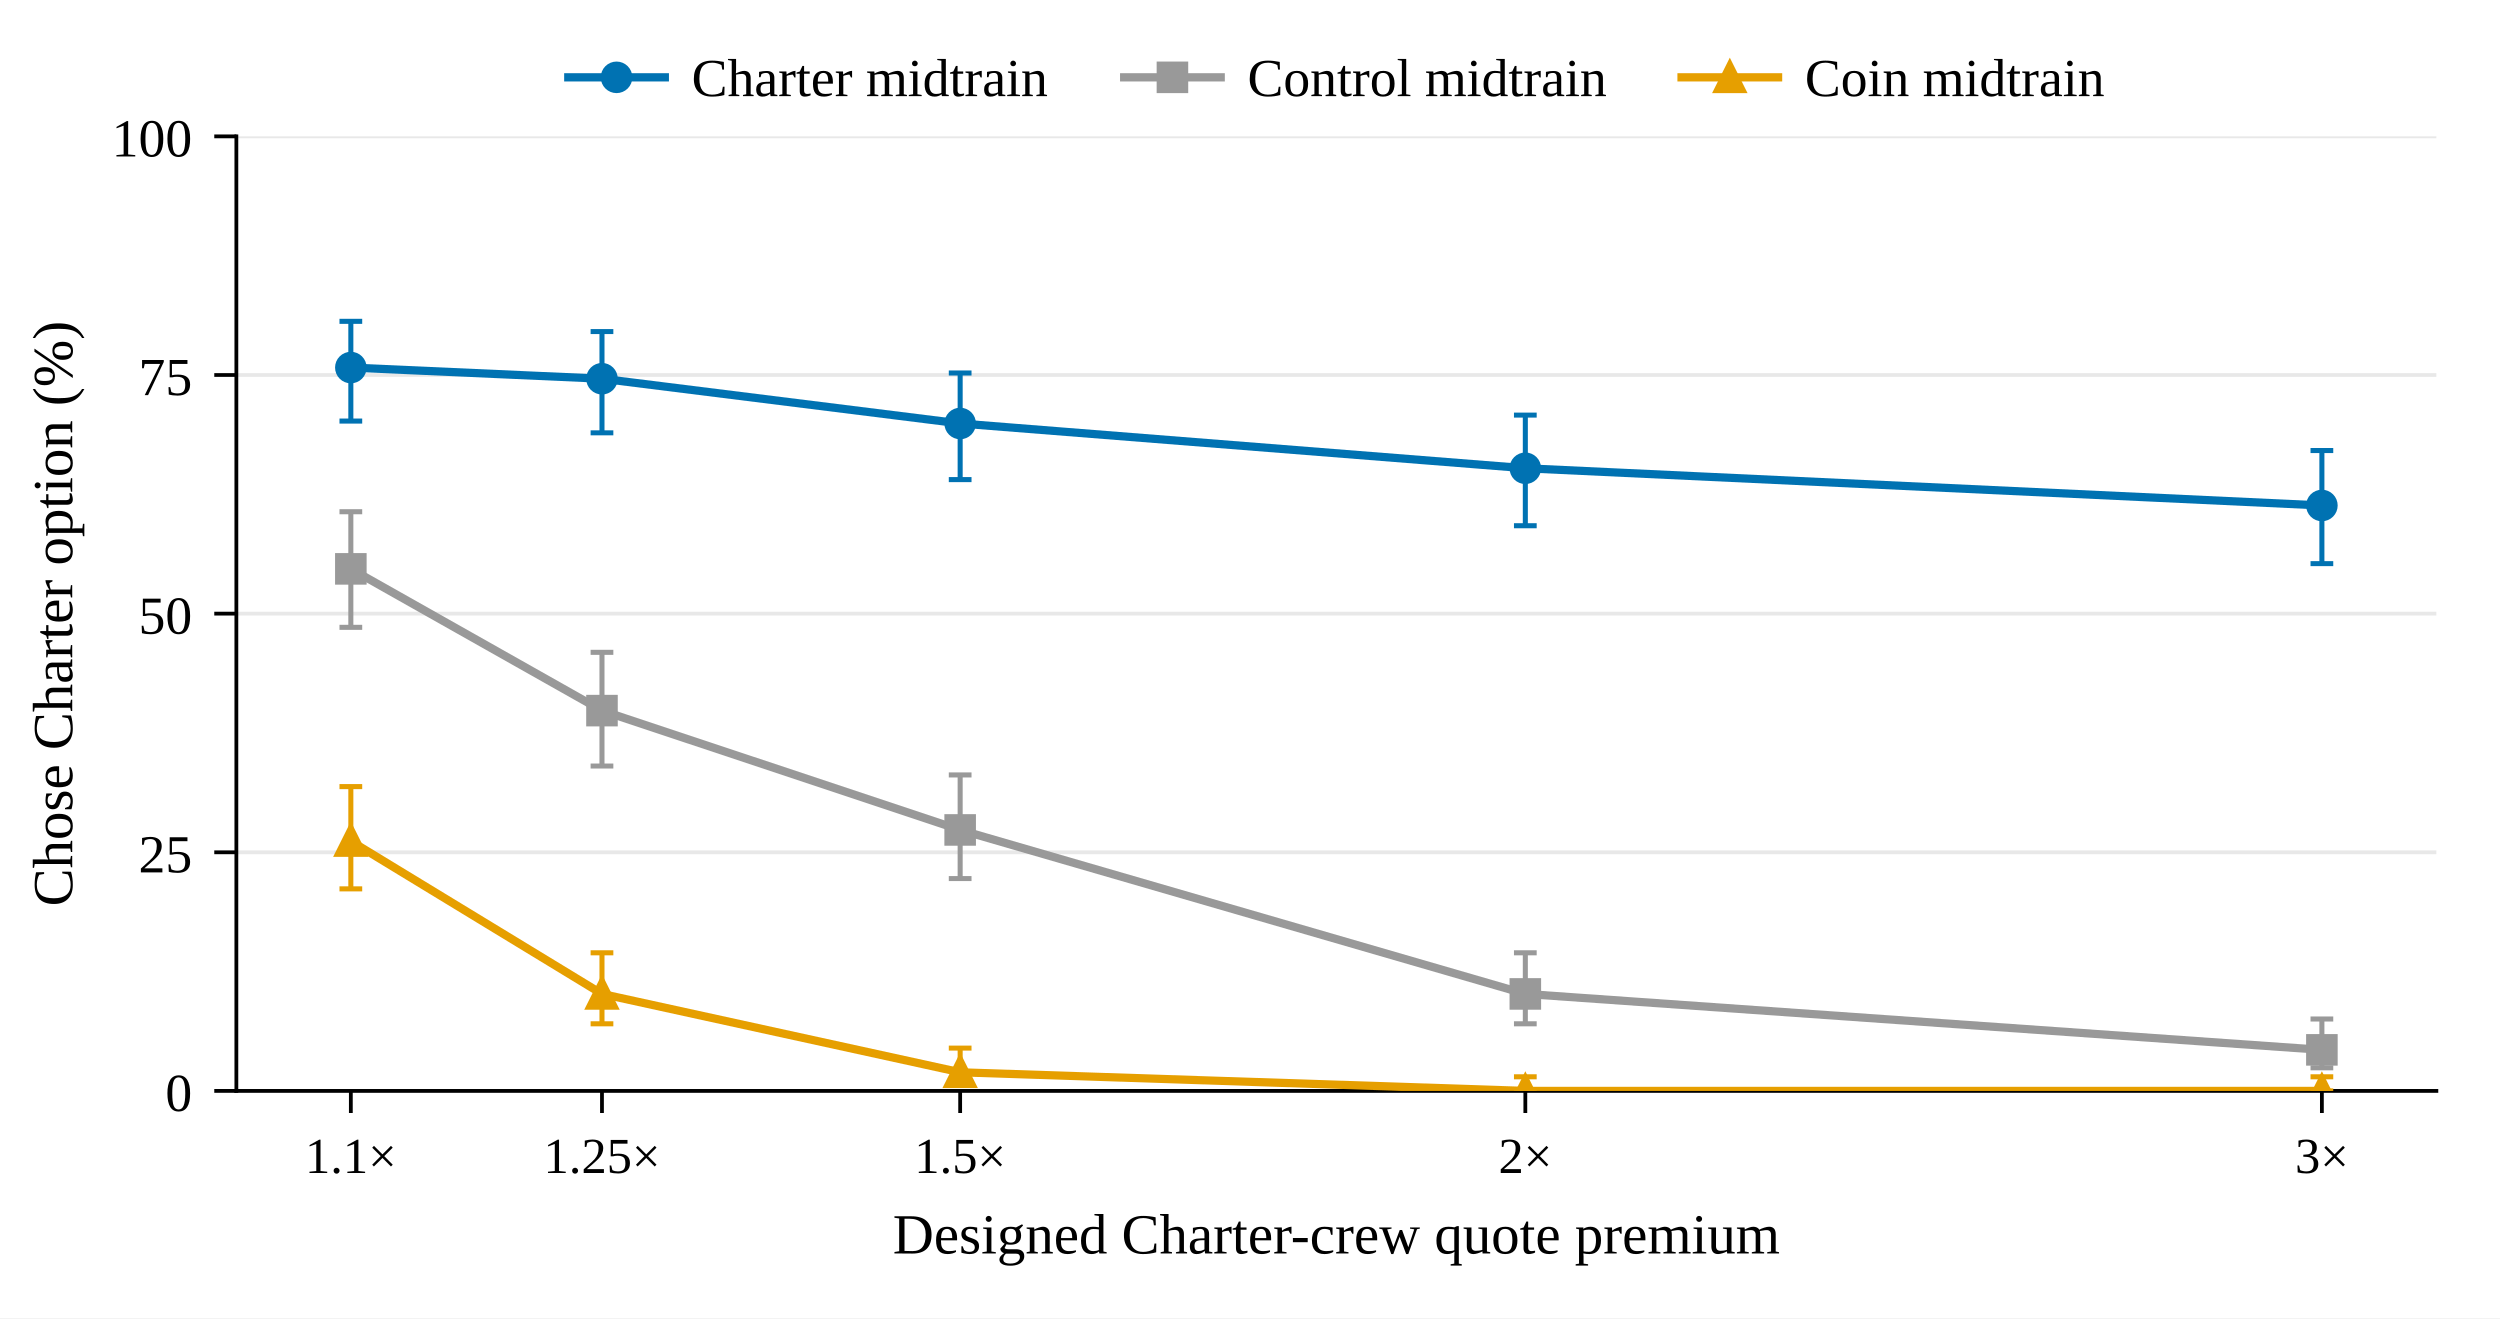
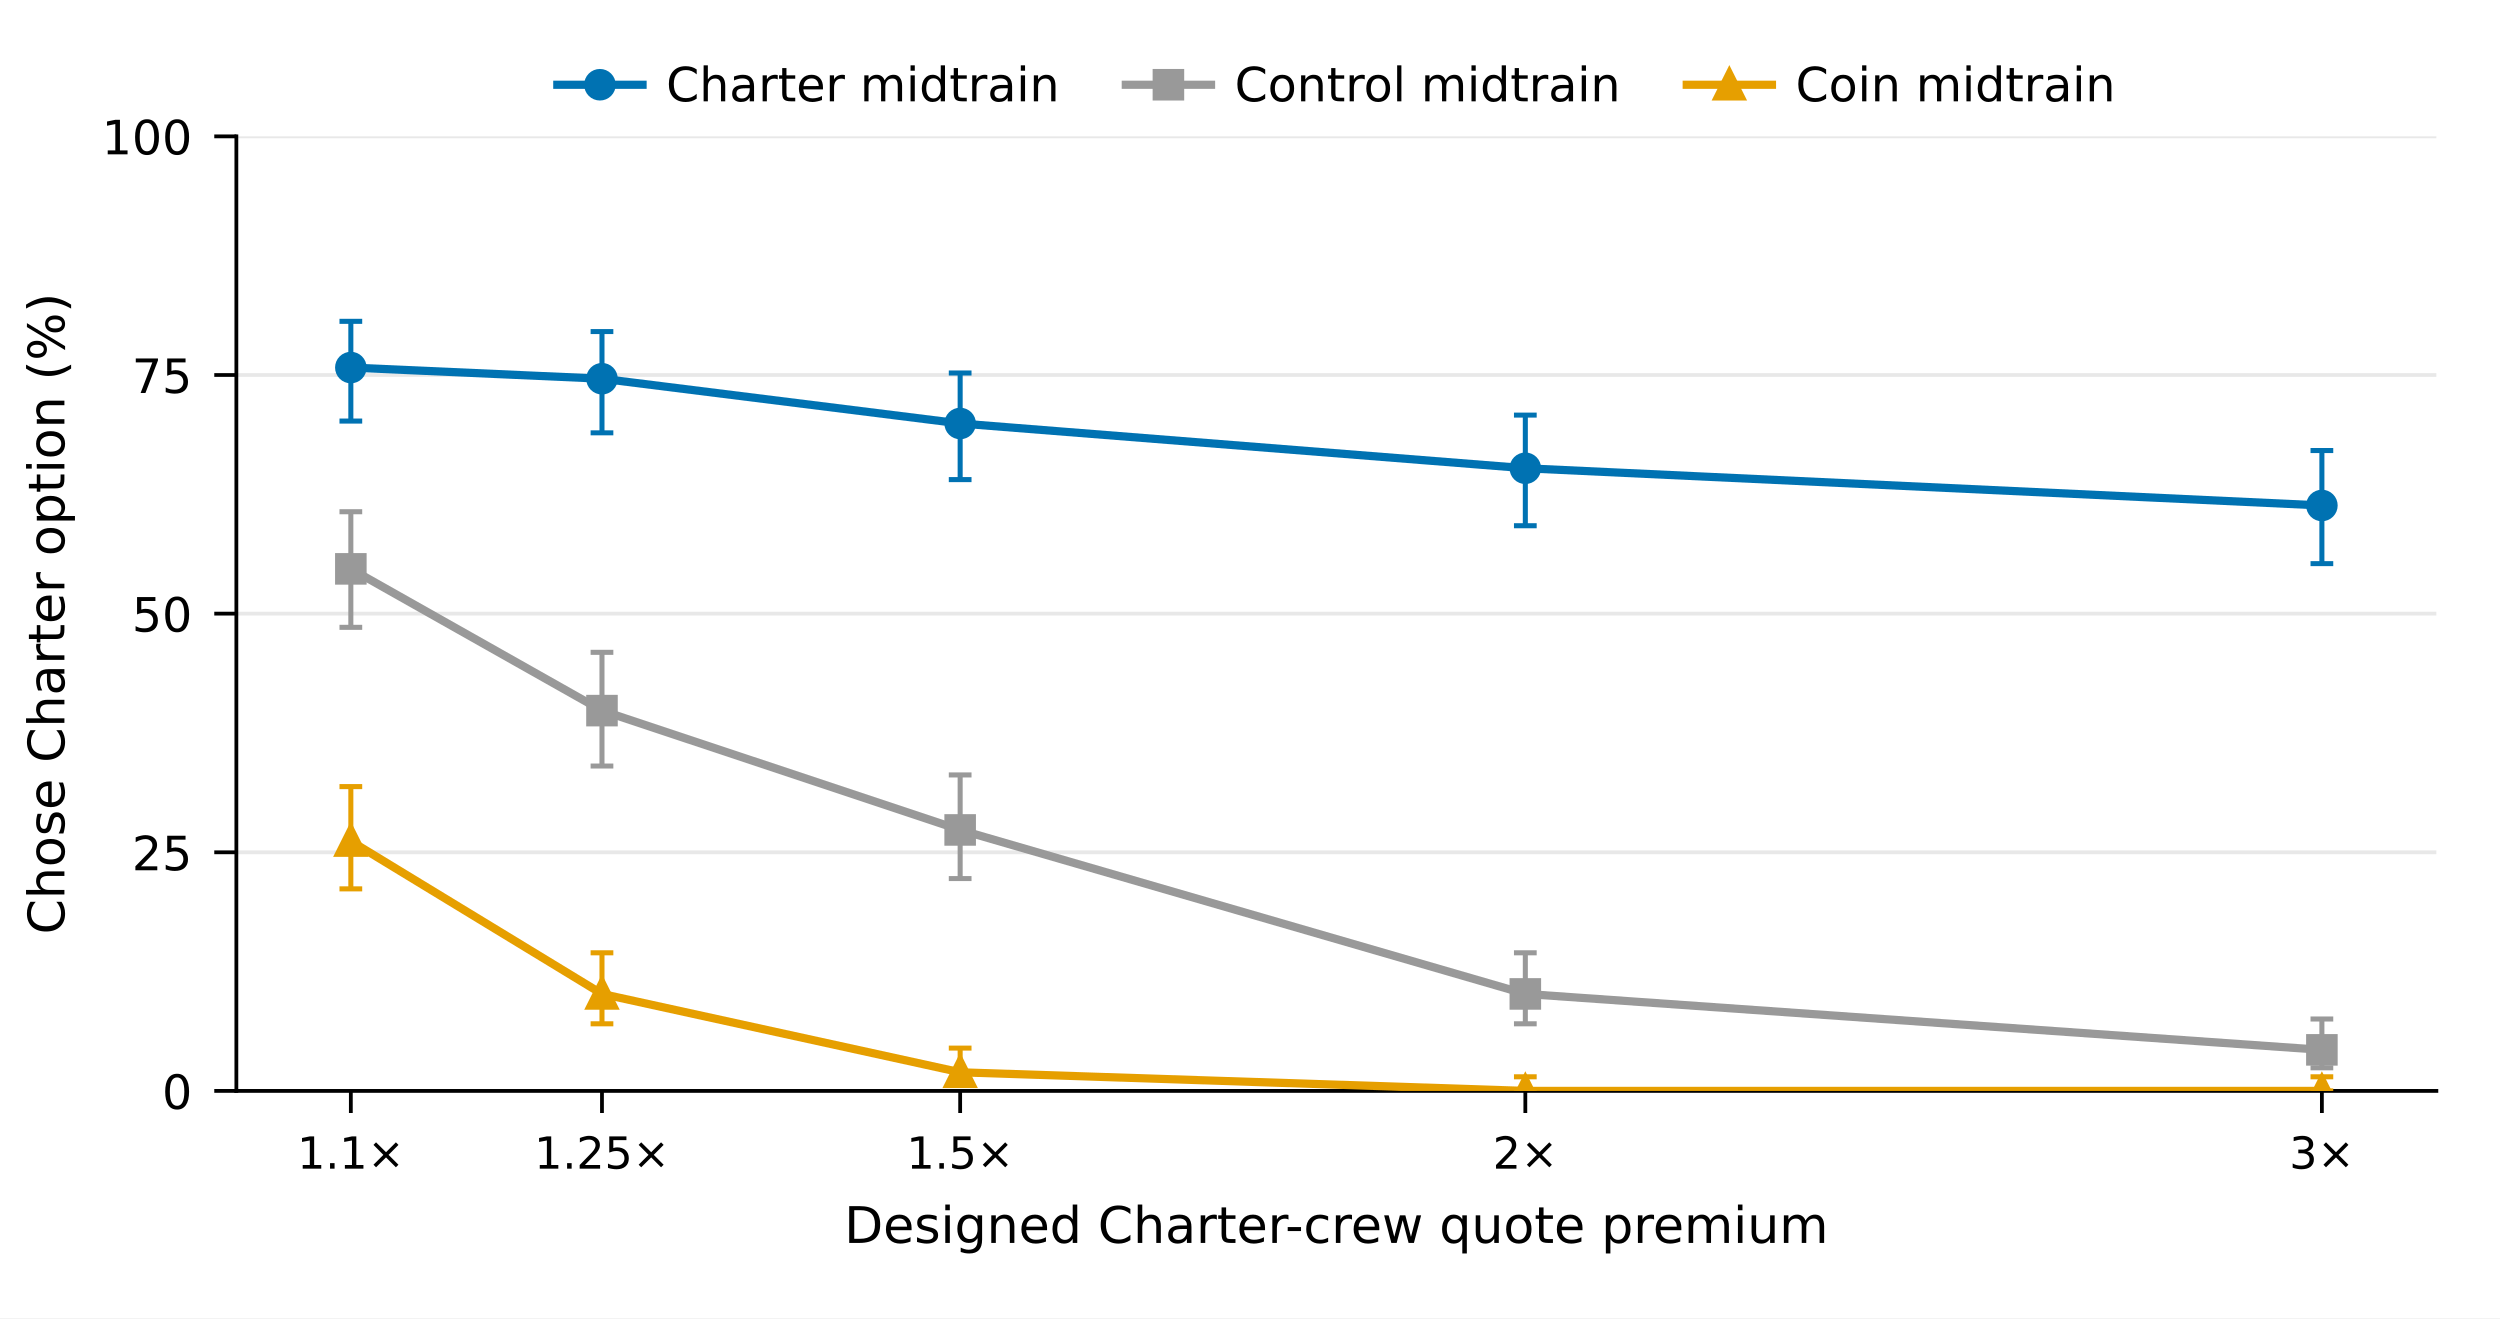
<svg xmlns="http://www.w3.org/2000/svg" xmlns:xlink="http://www.w3.org/1999/xlink" width="396pt" height="208.8pt" viewBox="0 0 396 208.8" version="1.1">
  <defs>
    <style type="text/css">*{stroke-linejoin: round; stroke-linecap: butt}</style>
  </defs>
  <g id="figure_1">
    <g id="patch_1">
      <path d="M 0 208.8  L 396 208.8  L 396 0  L 0 0  z " style="fill: #ffffff" />
    </g>
    <g id="axes_1">
      <g id="patch_2">
        <path d="M 37.44 172.8  L 385.92 172.8  L 385.92 21.6  L 37.44 21.6  z " style="fill: #ffffff" />
      </g>
      <g id="matplotlib.axis_1">
        <g id="xtick_1">
          <g id="line2d_1">
            <defs>
-               <path id="m62025db5c8" d="M 0 0  L 0 3.5  " style="stroke: #000000; stroke-width: 0.6" />
+               <path id="m97f703ec0a" d="M 0 0  L 0 3.5  " style="stroke: #000000; stroke-width: 0.6" />
            </defs>
            <g>
-               <use xlink:href="#m62025db5c8" x="55.573" y="172.8" style="stroke: #000000; stroke-width: 0.6" />
+               <use xlink:href="#m97f703ec0a" x="55.573" y="172.8" style="stroke: #000000; stroke-width: 0.6" />
            </g>
          </g>
          <g id="text_1">
-             <text style="font-size: 8px; font-family: 'Times New Roman', 'Nimbus Roman', 'Liberation Serif', 'STIXGeneral', 'DejaVu Serif', serif; text-anchor: middle" x="55.573" y="185.8" transform="rotate(-0 55.57255 185.8)">1.1×</text>
+             <text style="font-size: 7px; font-family: 'DejaVu Sans', sans-serif; text-anchor: middle" x="55.573" y="185.118" transform="rotate(-0 55.57255 185.1184)">1.1×</text>
          </g>
        </g>
        <g id="xtick_2">
          <g id="line2d_2">
            <g>
-               <use xlink:href="#m62025db5c8" x="95.353" y="172.8" style="stroke: #000000; stroke-width: 0.6" />
+               <use xlink:href="#m97f703ec0a" x="95.353" y="172.8" style="stroke: #000000; stroke-width: 0.6" />
            </g>
          </g>
          <g id="text_2">
-             <text style="font-size: 8px; font-family: 'Times New Roman', 'Nimbus Roman', 'Liberation Serif', 'STIXGeneral', 'DejaVu Serif', serif; text-anchor: middle" x="95.353" y="185.8" transform="rotate(-0 95.35267 185.8)">1.25×</text>
+             <text style="font-size: 7px; font-family: 'DejaVu Sans', sans-serif; text-anchor: middle" x="95.353" y="185.118" transform="rotate(-0 95.35267 185.1184)">1.25×</text>
          </g>
        </g>
        <g id="xtick_3">
          <g id="line2d_3">
            <g>
-               <use xlink:href="#m62025db5c8" x="152.089" y="172.8" style="stroke: #000000; stroke-width: 0.6" />
+               <use xlink:href="#m97f703ec0a" x="152.089" y="172.8" style="stroke: #000000; stroke-width: 0.6" />
            </g>
          </g>
          <g id="text_3">
-             <text style="font-size: 8px; font-family: 'Times New Roman', 'Nimbus Roman', 'Liberation Serif', 'STIXGeneral', 'DejaVu Serif', serif; text-anchor: middle" x="152.089" y="185.8" transform="rotate(-0 152.0888 185.8)">1.5×</text>
+             <text style="font-size: 7px; font-family: 'DejaVu Sans', sans-serif; text-anchor: middle" x="152.089" y="185.118" transform="rotate(-0 152.0888 185.1184)">1.5×</text>
          </g>
        </g>
        <g id="xtick_4">
          <g id="line2d_4">
            <g>
-               <use xlink:href="#m62025db5c8" x="241.612" y="172.8" style="stroke: #000000; stroke-width: 0.6" />
+               <use xlink:href="#m97f703ec0a" x="241.612" y="172.8" style="stroke: #000000; stroke-width: 0.6" />
            </g>
          </g>
          <g id="text_4">
-             <text style="font-size: 8px; font-family: 'Times New Roman', 'Nimbus Roman', 'Liberation Serif', 'STIXGeneral', 'DejaVu Serif', serif; text-anchor: middle" x="241.612" y="185.8" transform="rotate(-0 241.6118 185.8)">2×</text>
+             <text style="font-size: 7px; font-family: 'DejaVu Sans', sans-serif; text-anchor: middle" x="241.612" y="185.118" transform="rotate(-0 241.6118 185.1184)">2×</text>
          </g>
        </g>
        <g id="xtick_5">
          <g id="line2d_5">
            <g>
-               <use xlink:href="#m62025db5c8" x="367.787" y="172.8" style="stroke: #000000; stroke-width: 0.6" />
+               <use xlink:href="#m97f703ec0a" x="367.787" y="172.8" style="stroke: #000000; stroke-width: 0.6" />
            </g>
          </g>
          <g id="text_5">
-             <text style="font-size: 8px; font-family: 'Times New Roman', 'Nimbus Roman', 'Liberation Serif', 'STIXGeneral', 'DejaVu Serif', serif; text-anchor: middle" x="367.787" y="185.8" transform="rotate(-0 367.7875 185.8)">3×</text>
+             <text style="font-size: 7px; font-family: 'DejaVu Sans', sans-serif; text-anchor: middle" x="367.787" y="185.118" transform="rotate(-0 367.7875 185.1184)">3×</text>
          </g>
        </g>
        <g id="text_6">
-           <text style="font-size: 9px; font-family: 'Times New Roman', 'Nimbus Roman', 'Liberation Serif', 'STIXGeneral', 'DejaVu Serif', serif; text-anchor: middle" x="211.68" y="198.55" transform="rotate(-0 211.68 198.55)">Designed Charter-crew quote premium</text>
+           <text style="font-size: 8px; font-family: 'DejaVu Sans', sans-serif; text-anchor: middle" x="211.68" y="196.879" transform="rotate(-0 211.68 196.8787)">Designed Charter-crew quote premium</text>
        </g>
      </g>
      <g id="matplotlib.axis_2">
        <g id="ytick_1">
          <g id="line2d_6">
-             <path d="M 37.44 172.8  L 385.92 172.8  " clip-path="url(#p1a106667db)" style="fill: none; stroke: #e8e8e8; stroke-width: 0.6; stroke-linecap: square" />
+             <path d="M 37.44 172.8  L 385.92 172.8  " clip-path="url(#p8be56781bf)" style="fill: none; stroke: #e8e8e8; stroke-width: 0.6; stroke-linecap: square" />
          </g>
          <g id="line2d_7">
            <defs>
-               <path id="m723a231e55" d="M 0 0  L -3.5 0  " style="stroke: #000000; stroke-width: 0.6" />
+               <path id="m257efd37b6" d="M 0 0  L -3.5 0  " style="stroke: #000000; stroke-width: 0.6" />
            </defs>
            <g>
-               <use xlink:href="#m723a231e55" x="37.44" y="172.8" style="stroke: #000000; stroke-width: 0.6" />
+               <use xlink:href="#m257efd37b6" x="37.44" y="172.8" style="stroke: #000000; stroke-width: 0.6" />
            </g>
          </g>
          <g id="text_7">
-             <text style="font-size: 8.5px; font-family: 'Times New Roman', 'Nimbus Roman', 'Liberation Serif', 'STIXGeneral', 'DejaVu Serif', serif; text-anchor: end" x="30.44" y="175.988" transform="rotate(-0 30.44 175.9875)">0</text>
+             <text style="font-size: 7.5px; font-family: 'DejaVu Sans', sans-serif; text-anchor: end" x="30.44" y="175.649" transform="rotate(-0 30.44 175.6491)">0</text>
          </g>
        </g>
        <g id="ytick_2">
          <g id="line2d_8">
-             <path d="M 37.44 135  L 385.92 135  " clip-path="url(#p1a106667db)" style="fill: none; stroke: #e8e8e8; stroke-width: 0.6; stroke-linecap: square" />
+             <path d="M 37.44 135  L 385.92 135  " clip-path="url(#p8be56781bf)" style="fill: none; stroke: #e8e8e8; stroke-width: 0.6; stroke-linecap: square" />
          </g>
          <g id="line2d_9">
            <g>
-               <use xlink:href="#m723a231e55" x="37.44" y="135" style="stroke: #000000; stroke-width: 0.6" />
+               <use xlink:href="#m257efd37b6" x="37.44" y="135" style="stroke: #000000; stroke-width: 0.6" />
            </g>
          </g>
          <g id="text_8">
-             <text style="font-size: 8.5px; font-family: 'Times New Roman', 'Nimbus Roman', 'Liberation Serif', 'STIXGeneral', 'DejaVu Serif', serif; text-anchor: end" x="30.44" y="138.188" transform="rotate(-0 30.44 138.1875)">25</text>
+             <text style="font-size: 7.5px; font-family: 'DejaVu Sans', sans-serif; text-anchor: end" x="30.44" y="137.849" transform="rotate(-0 30.44 137.8491)">25</text>
          </g>
        </g>
        <g id="ytick_3">
          <g id="line2d_10">
-             <path d="M 37.44 97.2  L 385.92 97.2  " clip-path="url(#p1a106667db)" style="fill: none; stroke: #e8e8e8; stroke-width: 0.6; stroke-linecap: square" />
+             <path d="M 37.44 97.2  L 385.92 97.2  " clip-path="url(#p8be56781bf)" style="fill: none; stroke: #e8e8e8; stroke-width: 0.6; stroke-linecap: square" />
          </g>
          <g id="line2d_11">
            <g>
-               <use xlink:href="#m723a231e55" x="37.44" y="97.2" style="stroke: #000000; stroke-width: 0.6" />
+               <use xlink:href="#m257efd37b6" x="37.44" y="97.2" style="stroke: #000000; stroke-width: 0.6" />
            </g>
          </g>
          <g id="text_9">
-             <text style="font-size: 8.5px; font-family: 'Times New Roman', 'Nimbus Roman', 'Liberation Serif', 'STIXGeneral', 'DejaVu Serif', serif; text-anchor: end" x="30.44" y="100.388" transform="rotate(-0 30.44 100.3875)">50</text>
+             <text style="font-size: 7.5px; font-family: 'DejaVu Sans', sans-serif; text-anchor: end" x="30.44" y="100.049" transform="rotate(-0 30.44 100.0491)">50</text>
          </g>
        </g>
        <g id="ytick_4">
          <g id="line2d_12">
-             <path d="M 37.44 59.4  L 385.92 59.4  " clip-path="url(#p1a106667db)" style="fill: none; stroke: #e8e8e8; stroke-width: 0.6; stroke-linecap: square" />
+             <path d="M 37.44 59.4  L 385.92 59.4  " clip-path="url(#p8be56781bf)" style="fill: none; stroke: #e8e8e8; stroke-width: 0.6; stroke-linecap: square" />
          </g>
          <g id="line2d_13">
            <g>
-               <use xlink:href="#m723a231e55" x="37.44" y="59.4" style="stroke: #000000; stroke-width: 0.6" />
+               <use xlink:href="#m257efd37b6" x="37.44" y="59.4" style="stroke: #000000; stroke-width: 0.6" />
            </g>
          </g>
          <g id="text_10">
-             <text style="font-size: 8.5px; font-family: 'Times New Roman', 'Nimbus Roman', 'Liberation Serif', 'STIXGeneral', 'DejaVu Serif', serif; text-anchor: end" x="30.44" y="62.587" transform="rotate(-0 30.44 62.5875)">75</text>
+             <text style="font-size: 7.5px; font-family: 'DejaVu Sans', sans-serif; text-anchor: end" x="30.44" y="62.249" transform="rotate(-0 30.44 62.24912)">75</text>
          </g>
        </g>
        <g id="ytick_5">
          <g id="line2d_14">
-             <path d="M 37.44 21.6  L 385.92 21.6  " clip-path="url(#p1a106667db)" style="fill: none; stroke: #e8e8e8; stroke-width: 0.6; stroke-linecap: square" />
+             <path d="M 37.44 21.6  L 385.92 21.6  " clip-path="url(#p8be56781bf)" style="fill: none; stroke: #e8e8e8; stroke-width: 0.6; stroke-linecap: square" />
          </g>
          <g id="line2d_15">
            <g>
-               <use xlink:href="#m723a231e55" x="37.44" y="21.6" style="stroke: #000000; stroke-width: 0.6" />
+               <use xlink:href="#m257efd37b6" x="37.44" y="21.6" style="stroke: #000000; stroke-width: 0.6" />
            </g>
          </g>
          <g id="text_11">
-             <text style="font-size: 8.5px; font-family: 'Times New Roman', 'Nimbus Roman', 'Liberation Serif', 'STIXGeneral', 'DejaVu Serif', serif; text-anchor: end" x="30.44" y="24.788" transform="rotate(-0 30.44 24.7875)">100</text>
+             <text style="font-size: 7.5px; font-family: 'DejaVu Sans', sans-serif; text-anchor: end" x="30.44" y="24.449" transform="rotate(-0 30.44 24.44912)">100</text>
          </g>
        </g>
        <g id="text_12">
-           <text style="font-size: 9px; font-family: 'Times New Roman', 'Nimbus Roman', 'Liberation Serif', 'STIXGeneral', 'DejaVu Serif', serif; text-anchor: middle" x="11.44" y="97.2" transform="rotate(-90 11.44 97.2)">Chose Charter option (%)</text>
+           <text style="font-size: 8px; font-family: 'DejaVu Sans', sans-serif; text-anchor: middle" x="10.203" y="97.2" transform="rotate(-90 10.2025 97.2)">Chose Charter option (%)</text>
        </g>
      </g>
      <g id="patch_3">
        <path d="M 37.44 172.8  L 37.44 21.6  " style="fill: none; stroke: #000000; stroke-width: 0.6; stroke-linejoin: miter; stroke-linecap: square" />
      </g>
      <g id="patch_4">
        <path d="M 37.44 172.8  L 385.92 172.8  " style="fill: none; stroke: #000000; stroke-width: 0.6; stroke-linejoin: miter; stroke-linecap: square" />
      </g>
      <g id="line2d_16">
-         <path d="M 55.573 58.221  L 95.353 59.99  L 152.089 67.081  L 241.612 74.172  L 367.787 80.069  " clip-path="url(#p1a106667db)" style="fill: none; stroke: #0072b2; stroke-width: 1.3; stroke-linecap: square" />
+         <path d="M 55.573 58.221  L 95.353 59.99  L 152.089 67.081  L 241.612 74.172  L 367.787 80.069  " clip-path="url(#p8be56781bf)" style="fill: none; stroke: #0072b2; stroke-width: 1.3; stroke-linecap: square" />
      </g>
      <g id="line2d_17">
-         <path d="M 55.573 90.109  L 95.353 112.562  L 152.089 131.462  L 241.612 157.438  L 367.787 166.298  " clip-path="url(#p1a106667db)" style="fill: none; stroke: #999999; stroke-width: 1.3; stroke-linecap: square" />
+         <path d="M 55.573 90.109  L 95.353 112.562  L 152.089 131.462  L 241.612 157.438  L 367.787 166.298  " clip-path="url(#p8be56781bf)" style="fill: none; stroke: #999999; stroke-width: 1.3; stroke-linecap: square" />
      </g>
      <g id="line2d_18">
-         <path d="M 55.573 133.231  L 95.353 157.438  L 152.089 169.852  L 241.612 172.8  L 367.787 172.8  " clip-path="url(#p1a106667db)" style="fill: none; stroke: #e69f00; stroke-width: 1.3; stroke-linecap: square" />
+         <path d="M 55.573 133.231  L 95.353 157.438  L 152.089 169.852  L 241.612 172.8  L 367.787 172.8  " clip-path="url(#p8be56781bf)" style="fill: none; stroke: #e69f00; stroke-width: 1.3; stroke-linecap: square" />
      </g>
      <g id="LineCollection_1">
-         <path d="M 55.573 66.694  L 55.573 50.9  " clip-path="url(#p1a106667db)" style="fill: none; stroke: #0072b2; stroke-width: 0.8" />
-         <path d="M 95.353 68.56  L 95.353 52.519  " clip-path="url(#p1a106667db)" style="fill: none; stroke: #0072b2; stroke-width: 0.8" />
-         <path d="M 152.089 75.969  L 152.089 59.083  " clip-path="url(#p1a106667db)" style="fill: none; stroke: #0072b2; stroke-width: 0.8" />
-         <path d="M 241.612 83.275  L 241.612 65.751  " clip-path="url(#p1a106667db)" style="fill: none; stroke: #0072b2; stroke-width: 0.8" />
-         <path d="M 367.787 89.279  L 367.787 71.366  " clip-path="url(#p1a106667db)" style="fill: none; stroke: #0072b2; stroke-width: 0.8" />
+         <path d="M 55.573 66.694  L 55.573 50.9  " clip-path="url(#p8be56781bf)" style="fill: none; stroke: #0072b2; stroke-width: 0.8" />
+         <path d="M 95.353 68.56  L 95.353 52.519  " clip-path="url(#p8be56781bf)" style="fill: none; stroke: #0072b2; stroke-width: 0.8" />
+         <path d="M 152.089 75.969  L 152.089 59.083  " clip-path="url(#p8be56781bf)" style="fill: none; stroke: #0072b2; stroke-width: 0.8" />
+         <path d="M 241.612 83.275  L 241.612 65.751  " clip-path="url(#p8be56781bf)" style="fill: none; stroke: #0072b2; stroke-width: 0.8" />
+         <path d="M 367.787 89.279  L 367.787 71.366  " clip-path="url(#p8be56781bf)" style="fill: none; stroke: #0072b2; stroke-width: 0.8" />
      </g>
      <g id="line2d_19">
        <defs>
-           <path id="m931df19c17" d="M 1.8 0  L -1.8 -0  " style="stroke: #0072b2; stroke-width: 0.8" />
-         </defs>
-         <g clip-path="url(#p1a106667db)">
-           <use xlink:href="#m931df19c17" x="55.573" y="66.694" style="fill: #1f77b4; stroke: #0072b2; stroke-width: 0.8" />
-           <use xlink:href="#m931df19c17" x="95.353" y="68.56" style="fill: #1f77b4; stroke: #0072b2; stroke-width: 0.8" />
-           <use xlink:href="#m931df19c17" x="152.089" y="75.969" style="fill: #1f77b4; stroke: #0072b2; stroke-width: 0.8" />
-           <use xlink:href="#m931df19c17" x="241.612" y="83.275" style="fill: #1f77b4; stroke: #0072b2; stroke-width: 0.8" />
-           <use xlink:href="#m931df19c17" x="367.787" y="89.279" style="fill: #1f77b4; stroke: #0072b2; stroke-width: 0.8" />
+           <path id="m92274cb7ac" d="M 1.8 0  L -1.8 -0  " style="stroke: #0072b2; stroke-width: 0.8" />
+         </defs>
+         <g clip-path="url(#p8be56781bf)">
+           <use xlink:href="#m92274cb7ac" x="55.573" y="66.694" style="fill: #1f77b4; stroke: #0072b2; stroke-width: 0.8" />
+           <use xlink:href="#m92274cb7ac" x="95.353" y="68.56" style="fill: #1f77b4; stroke: #0072b2; stroke-width: 0.8" />
+           <use xlink:href="#m92274cb7ac" x="152.089" y="75.969" style="fill: #1f77b4; stroke: #0072b2; stroke-width: 0.8" />
+           <use xlink:href="#m92274cb7ac" x="241.612" y="83.275" style="fill: #1f77b4; stroke: #0072b2; stroke-width: 0.8" />
+           <use xlink:href="#m92274cb7ac" x="367.787" y="89.279" style="fill: #1f77b4; stroke: #0072b2; stroke-width: 0.8" />
        </g>
      </g>
      <g id="line2d_20">
-         <g clip-path="url(#p1a106667db)">
-           <use xlink:href="#m931df19c17" x="55.573" y="50.9" style="fill: #1f77b4; stroke: #0072b2; stroke-width: 0.8" />
-           <use xlink:href="#m931df19c17" x="95.353" y="52.519" style="fill: #1f77b4; stroke: #0072b2; stroke-width: 0.8" />
-           <use xlink:href="#m931df19c17" x="152.089" y="59.083" style="fill: #1f77b4; stroke: #0072b2; stroke-width: 0.8" />
-           <use xlink:href="#m931df19c17" x="241.612" y="65.751" style="fill: #1f77b4; stroke: #0072b2; stroke-width: 0.8" />
-           <use xlink:href="#m931df19c17" x="367.787" y="71.366" style="fill: #1f77b4; stroke: #0072b2; stroke-width: 0.8" />
+         <g clip-path="url(#p8be56781bf)">
+           <use xlink:href="#m92274cb7ac" x="55.573" y="50.9" style="fill: #1f77b4; stroke: #0072b2; stroke-width: 0.8" />
+           <use xlink:href="#m92274cb7ac" x="95.353" y="52.519" style="fill: #1f77b4; stroke: #0072b2; stroke-width: 0.8" />
+           <use xlink:href="#m92274cb7ac" x="152.089" y="59.083" style="fill: #1f77b4; stroke: #0072b2; stroke-width: 0.8" />
+           <use xlink:href="#m92274cb7ac" x="241.612" y="65.751" style="fill: #1f77b4; stroke: #0072b2; stroke-width: 0.8" />
+           <use xlink:href="#m92274cb7ac" x="367.787" y="71.366" style="fill: #1f77b4; stroke: #0072b2; stroke-width: 0.8" />
        </g>
      </g>
      <g id="LineCollection_2">
-         <path d="M 55.573 99.366  L 55.573 81.061  " clip-path="url(#p1a106667db)" style="fill: none; stroke: #999999; stroke-width: 0.8" />
-         <path d="M 95.353 121.338  L 95.353 103.331  " clip-path="url(#p1a106667db)" style="fill: none; stroke: #999999; stroke-width: 0.8" />
-         <path d="M 152.089 139.165  L 152.089 122.746  " clip-path="url(#p1a106667db)" style="fill: none; stroke: #999999; stroke-width: 0.8" />
-         <path d="M 241.612 162.173  L 241.612 150.922  " clip-path="url(#p1a106667db)" style="fill: none; stroke: #999999; stroke-width: 0.8" />
-         <path d="M 367.787 169.144  L 367.787 161.41  " clip-path="url(#p1a106667db)" style="fill: none; stroke: #999999; stroke-width: 0.8" />
+         <path d="M 55.573 99.366  L 55.573 81.061  " clip-path="url(#p8be56781bf)" style="fill: none; stroke: #999999; stroke-width: 0.8" />
+         <path d="M 95.353 121.338  L 95.353 103.331  " clip-path="url(#p8be56781bf)" style="fill: none; stroke: #999999; stroke-width: 0.8" />
+         <path d="M 152.089 139.165  L 152.089 122.746  " clip-path="url(#p8be56781bf)" style="fill: none; stroke: #999999; stroke-width: 0.8" />
+         <path d="M 241.612 162.173  L 241.612 150.922  " clip-path="url(#p8be56781bf)" style="fill: none; stroke: #999999; stroke-width: 0.8" />
+         <path d="M 367.787 169.144  L 367.787 161.41  " clip-path="url(#p8be56781bf)" style="fill: none; stroke: #999999; stroke-width: 0.8" />
      </g>
      <g id="line2d_21">
        <defs>
-           <path id="m555d1b975a" d="M 1.8 0  L -1.8 -0  " style="stroke: #999999; stroke-width: 0.8" />
-         </defs>
-         <g clip-path="url(#p1a106667db)">
-           <use xlink:href="#m555d1b975a" x="55.573" y="99.366" style="fill: #1f77b4; stroke: #999999; stroke-width: 0.8" />
-           <use xlink:href="#m555d1b975a" x="95.353" y="121.338" style="fill: #1f77b4; stroke: #999999; stroke-width: 0.8" />
-           <use xlink:href="#m555d1b975a" x="152.089" y="139.165" style="fill: #1f77b4; stroke: #999999; stroke-width: 0.8" />
-           <use xlink:href="#m555d1b975a" x="241.612" y="162.173" style="fill: #1f77b4; stroke: #999999; stroke-width: 0.8" />
-           <use xlink:href="#m555d1b975a" x="367.787" y="169.144" style="fill: #1f77b4; stroke: #999999; stroke-width: 0.8" />
+           <path id="m54438a3c7b" d="M 1.8 0  L -1.8 -0  " style="stroke: #999999; stroke-width: 0.8" />
+         </defs>
+         <g clip-path="url(#p8be56781bf)">
+           <use xlink:href="#m54438a3c7b" x="55.573" y="99.366" style="fill: #1f77b4; stroke: #999999; stroke-width: 0.8" />
+           <use xlink:href="#m54438a3c7b" x="95.353" y="121.338" style="fill: #1f77b4; stroke: #999999; stroke-width: 0.8" />
+           <use xlink:href="#m54438a3c7b" x="152.089" y="139.165" style="fill: #1f77b4; stroke: #999999; stroke-width: 0.8" />
+           <use xlink:href="#m54438a3c7b" x="241.612" y="162.173" style="fill: #1f77b4; stroke: #999999; stroke-width: 0.8" />
+           <use xlink:href="#m54438a3c7b" x="367.787" y="169.144" style="fill: #1f77b4; stroke: #999999; stroke-width: 0.8" />
        </g>
      </g>
      <g id="line2d_22">
-         <g clip-path="url(#p1a106667db)">
-           <use xlink:href="#m555d1b975a" x="55.573" y="81.061" style="fill: #1f77b4; stroke: #999999; stroke-width: 0.8" />
-           <use xlink:href="#m555d1b975a" x="95.353" y="103.331" style="fill: #1f77b4; stroke: #999999; stroke-width: 0.8" />
-           <use xlink:href="#m555d1b975a" x="152.089" y="122.746" style="fill: #1f77b4; stroke: #999999; stroke-width: 0.8" />
-           <use xlink:href="#m555d1b975a" x="241.612" y="150.922" style="fill: #1f77b4; stroke: #999999; stroke-width: 0.8" />
-           <use xlink:href="#m555d1b975a" x="367.787" y="161.41" style="fill: #1f77b4; stroke: #999999; stroke-width: 0.8" />
+         <g clip-path="url(#p8be56781bf)">
+           <use xlink:href="#m54438a3c7b" x="55.573" y="81.061" style="fill: #1f77b4; stroke: #999999; stroke-width: 0.8" />
+           <use xlink:href="#m54438a3c7b" x="95.353" y="103.331" style="fill: #1f77b4; stroke: #999999; stroke-width: 0.8" />
+           <use xlink:href="#m54438a3c7b" x="152.089" y="122.746" style="fill: #1f77b4; stroke: #999999; stroke-width: 0.8" />
+           <use xlink:href="#m54438a3c7b" x="241.612" y="150.922" style="fill: #1f77b4; stroke: #999999; stroke-width: 0.8" />
+           <use xlink:href="#m54438a3c7b" x="367.787" y="161.41" style="fill: #1f77b4; stroke: #999999; stroke-width: 0.8" />
        </g>
      </g>
      <g id="LineCollection_3">
-         <path d="M 55.573 140.797  L 55.573 124.6  " clip-path="url(#p1a106667db)" style="fill: none; stroke: #e69f00; stroke-width: 0.8" />
-         <path d="M 95.353 162.173  L 95.353 150.922  " clip-path="url(#p1a106667db)" style="fill: none; stroke: #e69f00; stroke-width: 0.8" />
-         <path d="M 152.089 171.537  L 152.089 166.018  " clip-path="url(#p1a106667db)" style="fill: none; stroke: #e69f00; stroke-width: 0.8" />
-         <path d="M 241.612 172.8  L 241.612 170.565  " clip-path="url(#p1a106667db)" style="fill: none; stroke: #e69f00; stroke-width: 0.8" />
-         <path d="M 367.787 172.8  L 367.787 170.565  " clip-path="url(#p1a106667db)" style="fill: none; stroke: #e69f00; stroke-width: 0.8" />
+         <path d="M 55.573 140.797  L 55.573 124.6  " clip-path="url(#p8be56781bf)" style="fill: none; stroke: #e69f00; stroke-width: 0.8" />
+         <path d="M 95.353 162.173  L 95.353 150.922  " clip-path="url(#p8be56781bf)" style="fill: none; stroke: #e69f00; stroke-width: 0.8" />
+         <path d="M 152.089 171.537  L 152.089 166.018  " clip-path="url(#p8be56781bf)" style="fill: none; stroke: #e69f00; stroke-width: 0.8" />
+         <path d="M 241.612 172.8  L 241.612 170.565  " clip-path="url(#p8be56781bf)" style="fill: none; stroke: #e69f00; stroke-width: 0.8" />
+         <path d="M 367.787 172.8  L 367.787 170.565  " clip-path="url(#p8be56781bf)" style="fill: none; stroke: #e69f00; stroke-width: 0.8" />
      </g>
      <g id="line2d_23">
        <defs>
-           <path id="m5073162ded" d="M 1.8 0  L -1.8 -0  " style="stroke: #e69f00; stroke-width: 0.8" />
-         </defs>
-         <g clip-path="url(#p1a106667db)">
-           <use xlink:href="#m5073162ded" x="55.573" y="140.797" style="fill: #1f77b4; stroke: #e69f00; stroke-width: 0.8" />
-           <use xlink:href="#m5073162ded" x="95.353" y="162.173" style="fill: #1f77b4; stroke: #e69f00; stroke-width: 0.8" />
-           <use xlink:href="#m5073162ded" x="152.089" y="171.537" style="fill: #1f77b4; stroke: #e69f00; stroke-width: 0.8" />
-           <use xlink:href="#m5073162ded" x="241.612" y="172.8" style="fill: #1f77b4; stroke: #e69f00; stroke-width: 0.8" />
-           <use xlink:href="#m5073162ded" x="367.787" y="172.8" style="fill: #1f77b4; stroke: #e69f00; stroke-width: 0.8" />
+           <path id="me8df9e03ff" d="M 1.8 0  L -1.8 -0  " style="stroke: #e69f00; stroke-width: 0.8" />
+         </defs>
+         <g clip-path="url(#p8be56781bf)">
+           <use xlink:href="#me8df9e03ff" x="55.573" y="140.797" style="fill: #1f77b4; stroke: #e69f00; stroke-width: 0.8" />
+           <use xlink:href="#me8df9e03ff" x="95.353" y="162.173" style="fill: #1f77b4; stroke: #e69f00; stroke-width: 0.8" />
+           <use xlink:href="#me8df9e03ff" x="152.089" y="171.537" style="fill: #1f77b4; stroke: #e69f00; stroke-width: 0.8" />
+           <use xlink:href="#me8df9e03ff" x="241.612" y="172.8" style="fill: #1f77b4; stroke: #e69f00; stroke-width: 0.8" />
+           <use xlink:href="#me8df9e03ff" x="367.787" y="172.8" style="fill: #1f77b4; stroke: #e69f00; stroke-width: 0.8" />
        </g>
      </g>
      <g id="line2d_24">
-         <g clip-path="url(#p1a106667db)">
-           <use xlink:href="#m5073162ded" x="55.573" y="124.6" style="fill: #1f77b4; stroke: #e69f00; stroke-width: 0.8" />
-           <use xlink:href="#m5073162ded" x="95.353" y="150.922" style="fill: #1f77b4; stroke: #e69f00; stroke-width: 0.8" />
-           <use xlink:href="#m5073162ded" x="152.089" y="166.018" style="fill: #1f77b4; stroke: #e69f00; stroke-width: 0.8" />
-           <use xlink:href="#m5073162ded" x="241.612" y="170.565" style="fill: #1f77b4; stroke: #e69f00; stroke-width: 0.8" />
-           <use xlink:href="#m5073162ded" x="367.787" y="170.565" style="fill: #1f77b4; stroke: #e69f00; stroke-width: 0.8" />
+         <g clip-path="url(#p8be56781bf)">
+           <use xlink:href="#me8df9e03ff" x="55.573" y="124.6" style="fill: #1f77b4; stroke: #e69f00; stroke-width: 0.8" />
+           <use xlink:href="#me8df9e03ff" x="95.353" y="150.922" style="fill: #1f77b4; stroke: #e69f00; stroke-width: 0.8" />
+           <use xlink:href="#me8df9e03ff" x="152.089" y="166.018" style="fill: #1f77b4; stroke: #e69f00; stroke-width: 0.8" />
+           <use xlink:href="#me8df9e03ff" x="241.612" y="170.565" style="fill: #1f77b4; stroke: #e69f00; stroke-width: 0.8" />
+           <use xlink:href="#me8df9e03ff" x="367.787" y="170.565" style="fill: #1f77b4; stroke: #e69f00; stroke-width: 0.8" />
        </g>
      </g>
      <g id="line2d_25">
        <defs>
-           <path id="m57328e07dd" d="M 0 2  C 0.53 2 1.039 1.789 1.414 1.414  C 1.789 1.039 2 0.53 2 0  C 2 -0.53 1.789 -1.039 1.414 -1.414  C 1.039 -1.789 0.53 -2 0 -2  C -0.53 -2 -1.039 -1.789 -1.414 -1.414  C -1.789 -1.039 -2 -0.53 -2 0  C -2 0.53 -1.789 1.039 -1.414 1.414  C -1.039 1.789 -0.53 2 0 2  z " style="stroke: #0072b2" />
-         </defs>
-         <g clip-path="url(#p1a106667db)">
-           <use xlink:href="#m57328e07dd" x="55.573" y="58.221" style="fill: #0072b2; stroke: #0072b2" />
-           <use xlink:href="#m57328e07dd" x="95.353" y="59.99" style="fill: #0072b2; stroke: #0072b2" />
-           <use xlink:href="#m57328e07dd" x="152.089" y="67.081" style="fill: #0072b2; stroke: #0072b2" />
-           <use xlink:href="#m57328e07dd" x="241.612" y="74.172" style="fill: #0072b2; stroke: #0072b2" />
-           <use xlink:href="#m57328e07dd" x="367.787" y="80.069" style="fill: #0072b2; stroke: #0072b2" />
+           <path id="m2de991708c" d="M 0 2  C 0.53 2 1.039 1.789 1.414 1.414  C 1.789 1.039 2 0.53 2 0  C 2 -0.53 1.789 -1.039 1.414 -1.414  C 1.039 -1.789 0.53 -2 0 -2  C -0.53 -2 -1.039 -1.789 -1.414 -1.414  C -1.789 -1.039 -2 -0.53 -2 0  C -2 0.53 -1.789 1.039 -1.414 1.414  C -1.039 1.789 -0.53 2 0 2  z " style="stroke: #0072b2" />
+         </defs>
+         <g clip-path="url(#p8be56781bf)">
+           <use xlink:href="#m2de991708c" x="55.573" y="58.221" style="fill: #0072b2; stroke: #0072b2" />
+           <use xlink:href="#m2de991708c" x="95.353" y="59.99" style="fill: #0072b2; stroke: #0072b2" />
+           <use xlink:href="#m2de991708c" x="152.089" y="67.081" style="fill: #0072b2; stroke: #0072b2" />
+           <use xlink:href="#m2de991708c" x="241.612" y="74.172" style="fill: #0072b2; stroke: #0072b2" />
+           <use xlink:href="#m2de991708c" x="367.787" y="80.069" style="fill: #0072b2; stroke: #0072b2" />
        </g>
      </g>
      <g id="line2d_26">
        <defs>
-           <path id="m03d5d31a85" d="M -2 2  L 2 2  L 2 -2  L -2 -2  z " style="stroke: #999999; stroke-linejoin: miter" />
-         </defs>
-         <g clip-path="url(#p1a106667db)">
-           <use xlink:href="#m03d5d31a85" x="55.573" y="90.109" style="fill: #999999; stroke: #999999; stroke-linejoin: miter" />
-           <use xlink:href="#m03d5d31a85" x="95.353" y="112.562" style="fill: #999999; stroke: #999999; stroke-linejoin: miter" />
-           <use xlink:href="#m03d5d31a85" x="152.089" y="131.462" style="fill: #999999; stroke: #999999; stroke-linejoin: miter" />
-           <use xlink:href="#m03d5d31a85" x="241.612" y="157.438" style="fill: #999999; stroke: #999999; stroke-linejoin: miter" />
-           <use xlink:href="#m03d5d31a85" x="367.787" y="166.298" style="fill: #999999; stroke: #999999; stroke-linejoin: miter" />
+           <path id="m18519d3bb3" d="M -2 2  L 2 2  L 2 -2  L -2 -2  z " style="stroke: #999999; stroke-linejoin: miter" />
+         </defs>
+         <g clip-path="url(#p8be56781bf)">
+           <use xlink:href="#m18519d3bb3" x="55.573" y="90.109" style="fill: #999999; stroke: #999999; stroke-linejoin: miter" />
+           <use xlink:href="#m18519d3bb3" x="95.353" y="112.562" style="fill: #999999; stroke: #999999; stroke-linejoin: miter" />
+           <use xlink:href="#m18519d3bb3" x="152.089" y="131.462" style="fill: #999999; stroke: #999999; stroke-linejoin: miter" />
+           <use xlink:href="#m18519d3bb3" x="241.612" y="157.438" style="fill: #999999; stroke: #999999; stroke-linejoin: miter" />
+           <use xlink:href="#m18519d3bb3" x="367.787" y="166.298" style="fill: #999999; stroke: #999999; stroke-linejoin: miter" />
        </g>
      </g>
      <g id="line2d_27">
        <defs>
-           <path id="md5c3fde1bc" d="M 0 -2  L -2 2  L 2 2  z " style="stroke: #e69f00; stroke-linejoin: miter" />
-         </defs>
-         <g clip-path="url(#p1a106667db)">
-           <use xlink:href="#md5c3fde1bc" x="55.573" y="133.231" style="fill: #e69f00; stroke: #e69f00; stroke-linejoin: miter" />
-           <use xlink:href="#md5c3fde1bc" x="95.353" y="157.438" style="fill: #e69f00; stroke: #e69f00; stroke-linejoin: miter" />
-           <use xlink:href="#md5c3fde1bc" x="152.089" y="169.852" style="fill: #e69f00; stroke: #e69f00; stroke-linejoin: miter" />
-           <use xlink:href="#md5c3fde1bc" x="241.612" y="172.8" style="fill: #e69f00; stroke: #e69f00; stroke-linejoin: miter" />
-           <use xlink:href="#md5c3fde1bc" x="367.787" y="172.8" style="fill: #e69f00; stroke: #e69f00; stroke-linejoin: miter" />
+           <path id="m8f4c0cc93f" d="M 0 -2  L -2 2  L 2 2  z " style="stroke: #e69f00; stroke-linejoin: miter" />
+         </defs>
+         <g clip-path="url(#p8be56781bf)">
+           <use xlink:href="#m8f4c0cc93f" x="55.573" y="133.231" style="fill: #e69f00; stroke: #e69f00; stroke-linejoin: miter" />
+           <use xlink:href="#m8f4c0cc93f" x="95.353" y="157.438" style="fill: #e69f00; stroke: #e69f00; stroke-linejoin: miter" />
+           <use xlink:href="#m8f4c0cc93f" x="152.089" y="169.852" style="fill: #e69f00; stroke: #e69f00; stroke-linejoin: miter" />
+           <use xlink:href="#m8f4c0cc93f" x="241.612" y="172.8" style="fill: #e69f00; stroke: #e69f00; stroke-linejoin: miter" />
+           <use xlink:href="#m8f4c0cc93f" x="367.787" y="172.8" style="fill: #e69f00; stroke: #e69f00; stroke-linejoin: miter" />
        </g>
      </g>
      <g id="legend_1">
        <g id="line2d_28">
-           <path d="M 90.012 12.25  L 97.662 12.25  L 105.312 12.25  " style="fill: none; stroke: #0072b2; stroke-width: 1.3; stroke-linecap: square" />
+           <path d="M 88.279 13.423  L 95.029 13.423  L 101.779 13.423  " style="fill: none; stroke: #0072b2; stroke-width: 1.3; stroke-linecap: square" />
          <g>
-             <use xlink:href="#m57328e07dd" x="97.662" y="12.25" style="fill: #0072b2; stroke: #0072b2" />
+             <use xlink:href="#m2de991708c" x="95.029" y="13.423" style="fill: #0072b2; stroke: #0072b2" />
          </g>
        </g>
        <g id="text_13">
-           <text style="font-size: 8.5px; font-family: 'Times New Roman', 'Nimbus Roman', 'Liberation Serif', 'STIXGeneral', 'DejaVu Serif', serif; text-anchor: start" x="109.562" y="15.225" transform="rotate(-0 109.5625 15.225)">Charter midtrain</text>
+           <text style="font-size: 7.5px; font-family: 'DejaVu Sans', sans-serif; text-anchor: start" x="105.529" y="16.048" transform="rotate(-0 105.5292 16.04824)">Charter midtrain</text>
        </g>
        <g id="line2d_29">
-           <path d="M 178.063 12.25  L 185.713 12.25  L 193.363 12.25  " style="fill: none; stroke: #999999; stroke-width: 1.3; stroke-linecap: square" />
+           <path d="M 178.327 13.423  L 185.077 13.423  L 191.827 13.423  " style="fill: none; stroke: #999999; stroke-width: 1.3; stroke-linecap: square" />
          <g>
-             <use xlink:href="#m03d5d31a85" x="185.713" y="12.25" style="fill: #999999; stroke: #999999; stroke-linejoin: miter" />
+             <use xlink:href="#m18519d3bb3" x="185.077" y="13.423" style="fill: #999999; stroke: #999999; stroke-linejoin: miter" />
          </g>
        </g>
        <g id="text_14">
-           <text style="font-size: 8.5px; font-family: 'Times New Roman', 'Nimbus Roman', 'Liberation Serif', 'STIXGeneral', 'DejaVu Serif', serif; text-anchor: start" x="197.613" y="15.225" transform="rotate(-0 197.6132 15.225)">Control midtrain</text>
+           <text style="font-size: 7.5px; font-family: 'DejaVu Sans', sans-serif; text-anchor: start" x="195.577" y="16.048" transform="rotate(-0 195.5773 16.04824)">Control midtrain</text>
        </g>
        <g id="line2d_30">
-           <path d="M 266.352 12.25  L 274.002 12.25  L 281.652 12.25  " style="fill: none; stroke: #e69f00; stroke-width: 1.3; stroke-linecap: square" />
+           <path d="M 267.178 13.423  L 273.928 13.423  L 280.678 13.423  " style="fill: none; stroke: #e69f00; stroke-width: 1.3; stroke-linecap: square" />
          <g>
-             <use xlink:href="#md5c3fde1bc" x="274.002" y="12.25" style="fill: #e69f00; stroke: #e69f00; stroke-linejoin: miter" />
+             <use xlink:href="#m8f4c0cc93f" x="273.928" y="13.423" style="fill: #e69f00; stroke: #e69f00; stroke-linejoin: miter" />
          </g>
        </g>
        <g id="text_15">
-           <text style="font-size: 8.5px; font-family: 'Times New Roman', 'Nimbus Roman', 'Liberation Serif', 'STIXGeneral', 'DejaVu Serif', serif; text-anchor: start" x="285.902" y="15.225" transform="rotate(-0 285.9016 15.225)">Coin midtrain</text>
+           <text style="font-size: 7.5px; font-family: 'DejaVu Sans', sans-serif; text-anchor: start" x="284.428" y="16.048" transform="rotate(-0 284.4277 16.04824)">Coin midtrain</text>
        </g>
      </g>
    </g>
  </g>
  <defs>
-     <clipPath id="p1a106667db">
+     <clipPath id="p8be56781bf">
      <rect x="37.44" y="21.6" width="348.48" height="151.2" />
    </clipPath>
  </defs>
</svg>
